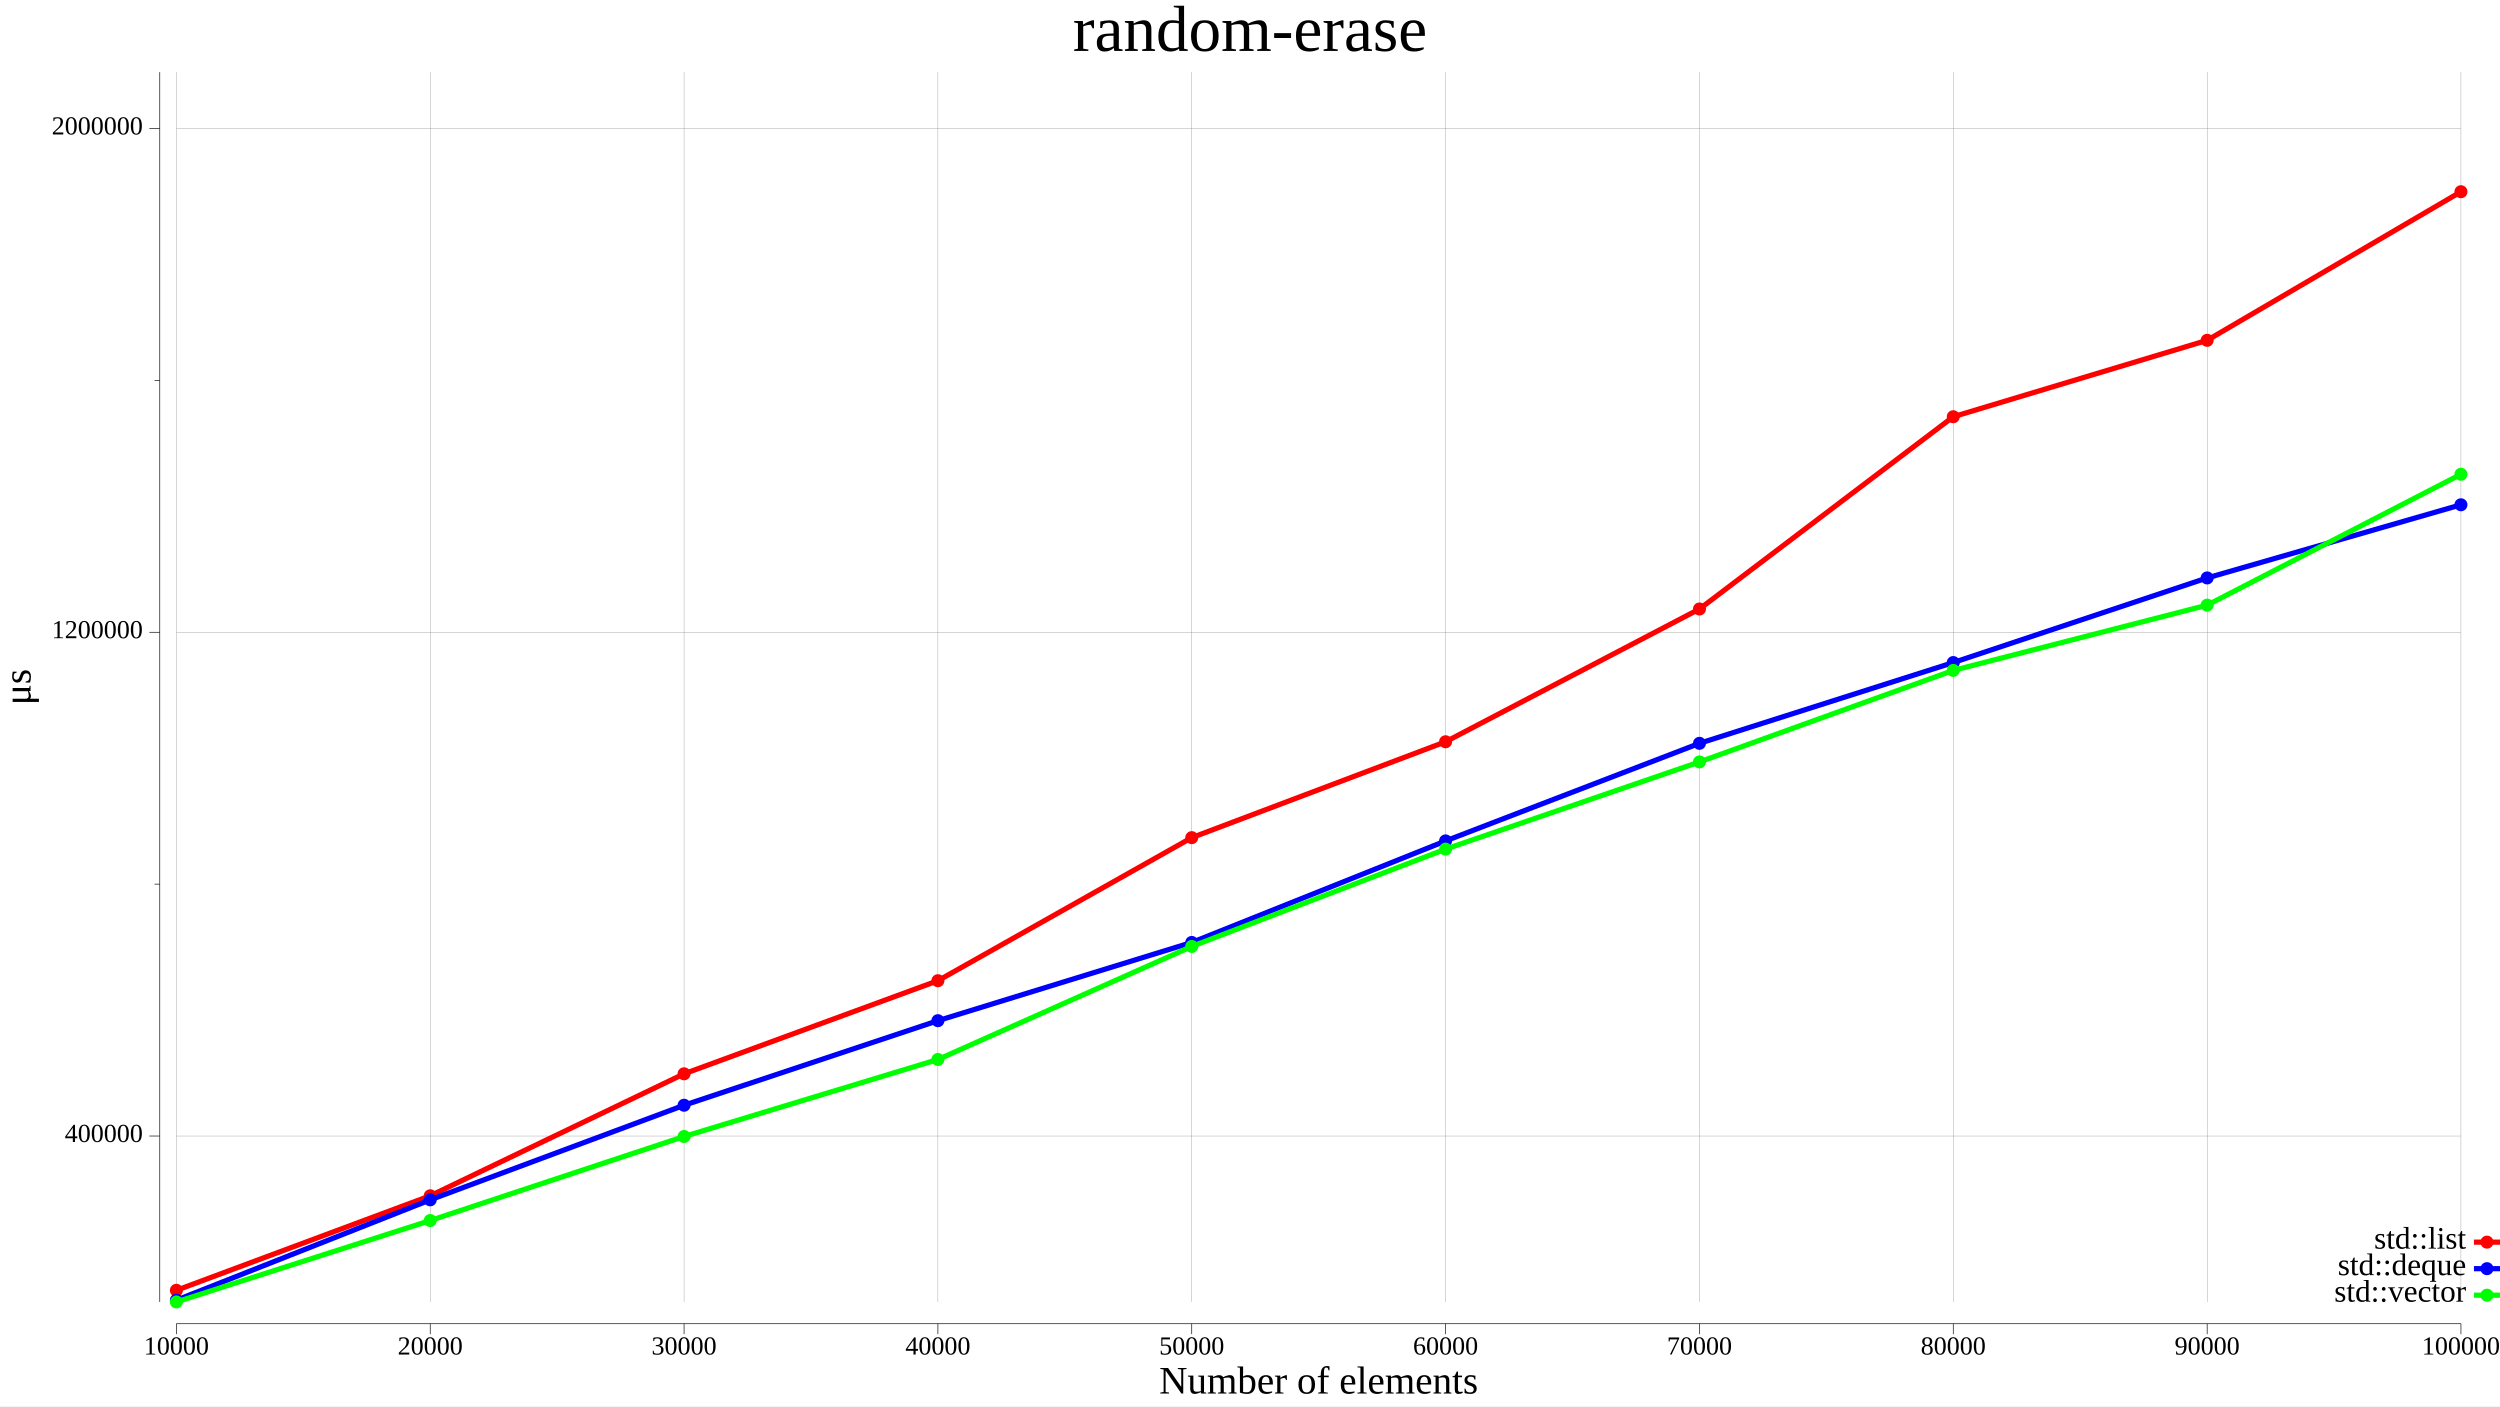
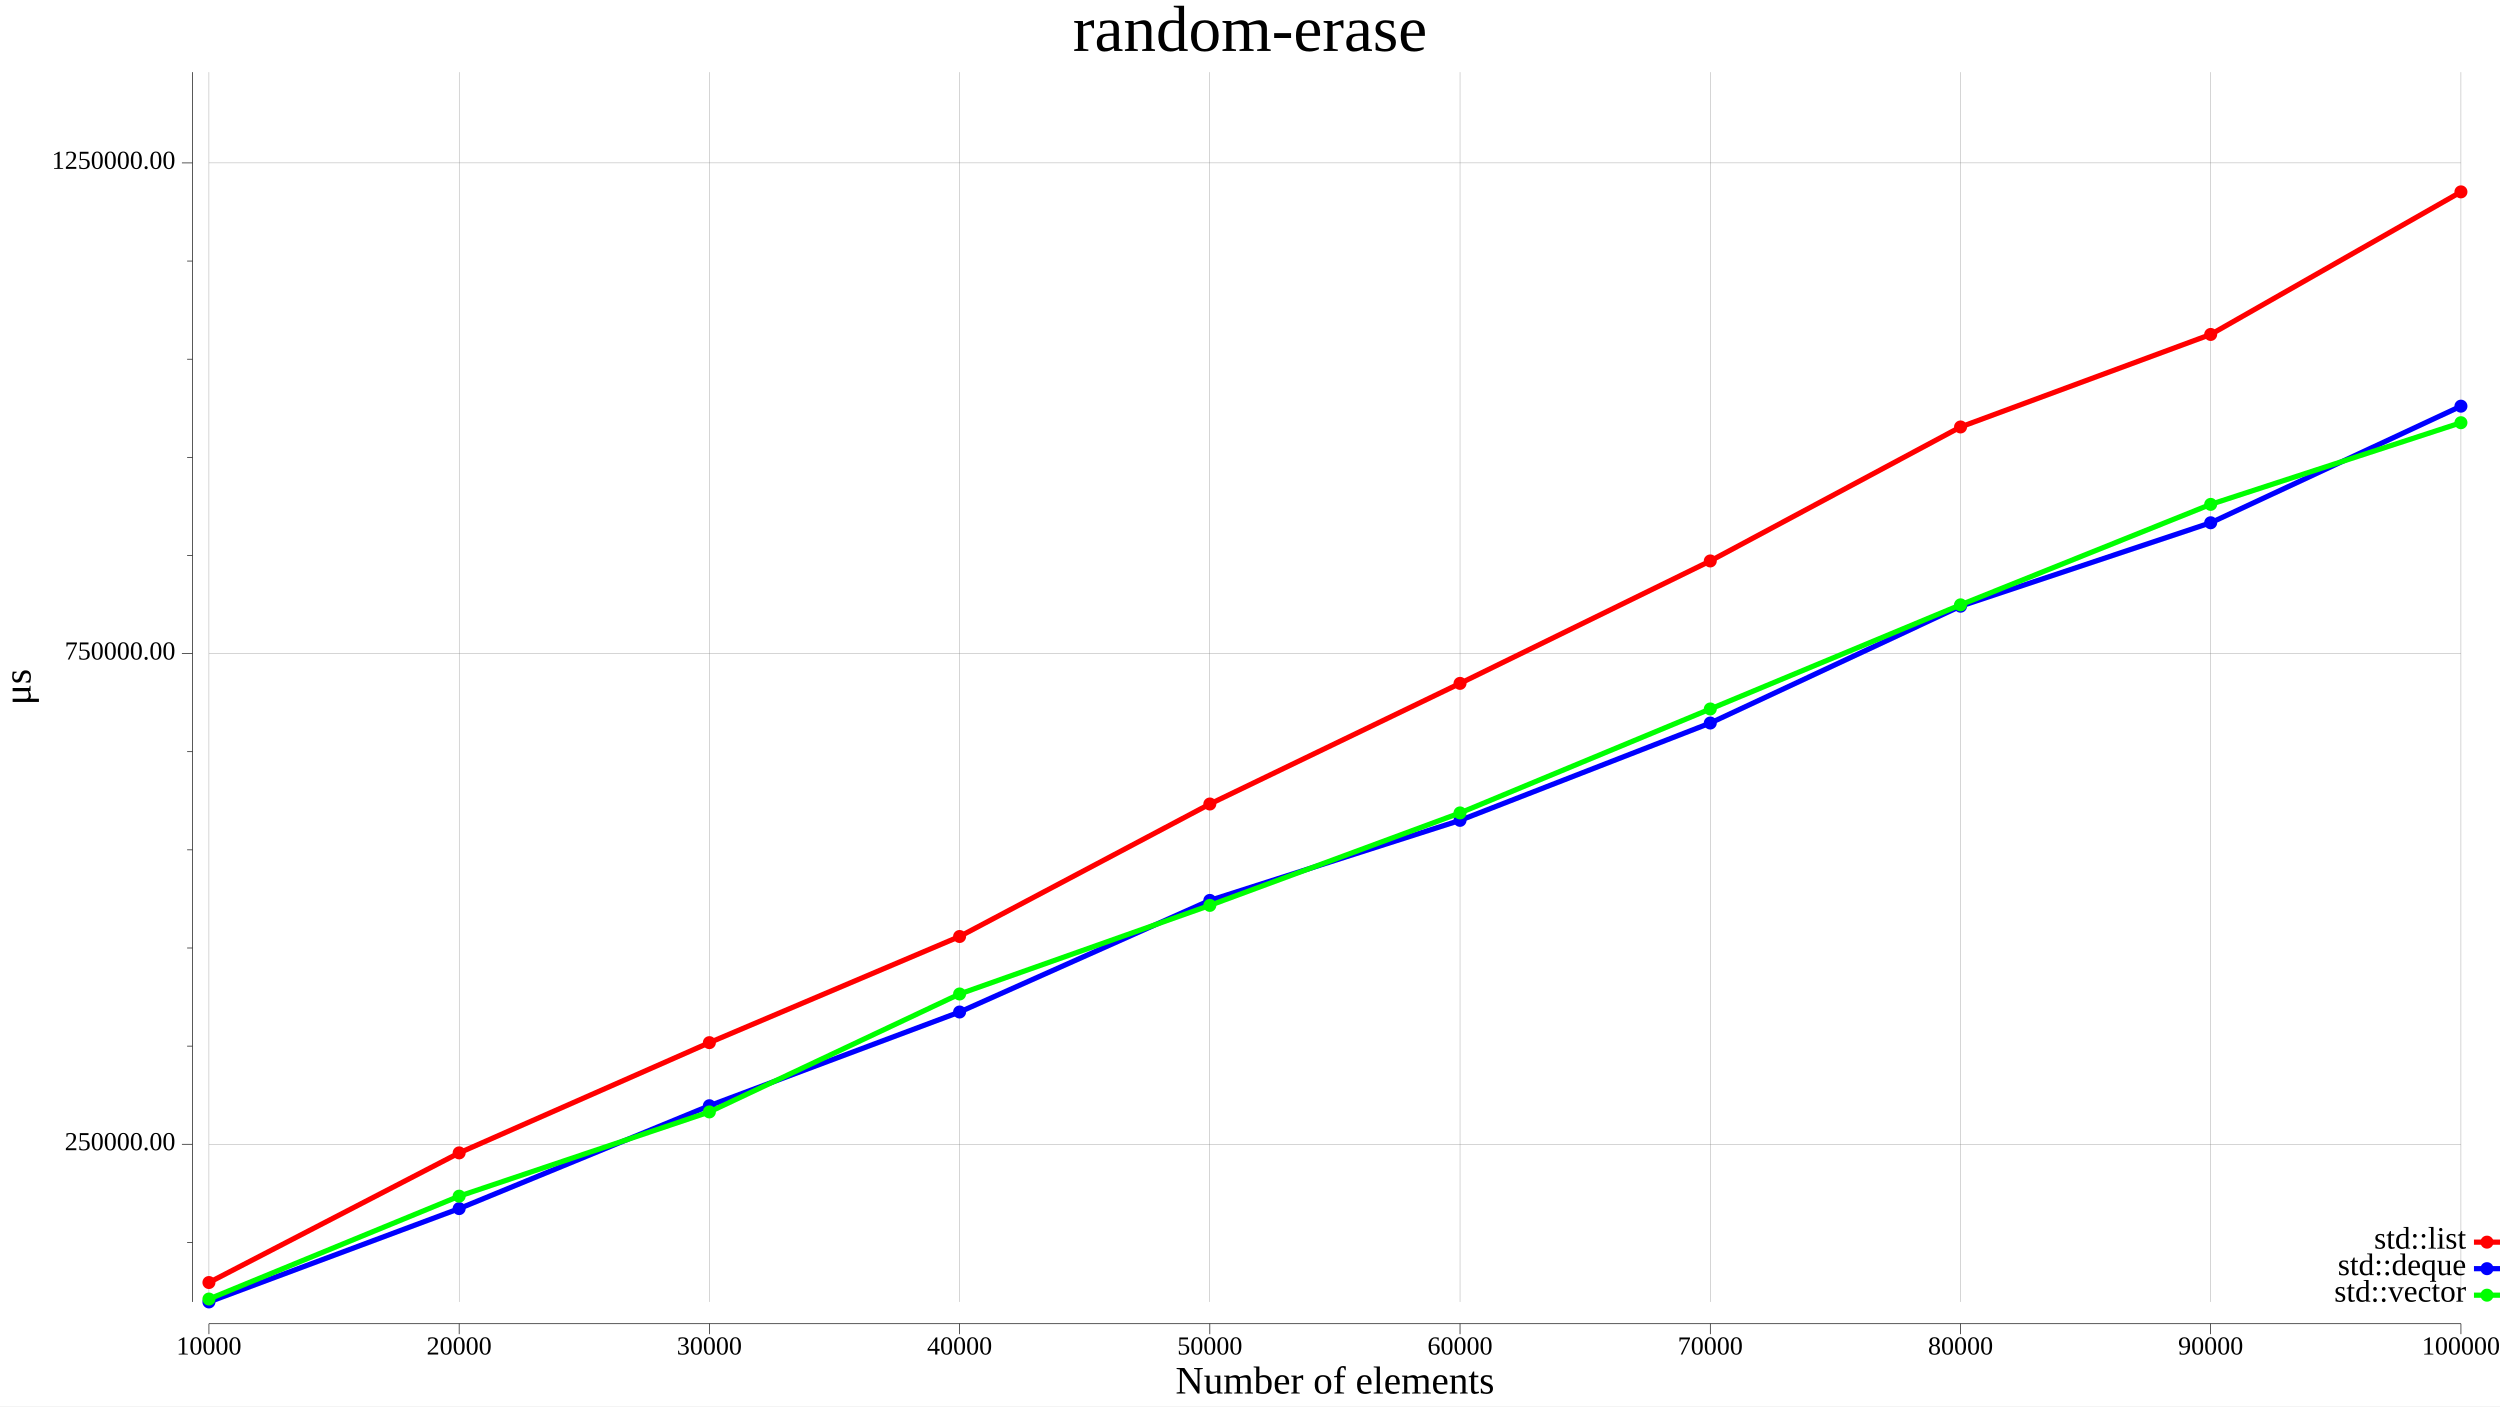
<svg xmlns="http://www.w3.org/2000/svg" width="1920pt" height="1080pt" viewBox="0 0 1920 1080">
  <g transform="scale(1, -1) translate(0, -1080)">
    <path d="M0,0L1920,0L1920,1080L0,1080Z" style="fill:#FFFFFF" />
    <text x="823.96" y="-1040.9" transform="scale(1, -1)" style="font-family:Liberation Serif;font-variant:normal;font-weight:normal;font-style:normal;font-size:50px">random-erase</text>
-     <text x="890.27" y="-9.756" transform="scale(1, -1)" style="font-family:Liberation Serif;font-variant:normal;font-weight:normal;font-style:normal;font-size:30px">Number of elements</text>
-     <text x="110.46" y="-39.727" transform="scale(1, -1)" style="font-family:Liberation Serif;font-variant:normal;font-weight:normal;font-style:normal;font-size:20px">10000</text>
-     <text x="305.41" y="-39.727" transform="scale(1, -1)" style="font-family:Liberation Serif;font-variant:normal;font-weight:normal;font-style:normal;font-size:20px">20000</text>
-     <text x="500.36" y="-39.727" transform="scale(1, -1)" style="font-family:Liberation Serif;font-variant:normal;font-weight:normal;font-style:normal;font-size:20px">30000</text>
-     <text x="695.31" y="-39.727" transform="scale(1, -1)" style="font-family:Liberation Serif;font-variant:normal;font-weight:normal;font-style:normal;font-size:20px">40000</text>
-     <text x="890.26" y="-39.727" transform="scale(1, -1)" style="font-family:Liberation Serif;font-variant:normal;font-weight:normal;font-style:normal;font-size:20px">50000</text>
-     <text x="1085.2" y="-39.727" transform="scale(1, -1)" style="font-family:Liberation Serif;font-variant:normal;font-weight:normal;font-style:normal;font-size:20px">60000</text>
-     <text x="1280.2" y="-39.727" transform="scale(1, -1)" style="font-family:Liberation Serif;font-variant:normal;font-weight:normal;font-style:normal;font-size:20px">70000</text>
-     <text x="1475.1" y="-39.727" transform="scale(1, -1)" style="font-family:Liberation Serif;font-variant:normal;font-weight:normal;font-style:normal;font-size:20px">80000</text>
-     <text x="1670.1" y="-39.727" transform="scale(1, -1)" style="font-family:Liberation Serif;font-variant:normal;font-weight:normal;font-style:normal;font-size:20px">90000</text>
+     <text x="902.77" y="-9.756" transform="scale(1, -1)" style="font-family:Liberation Serif;font-variant:normal;font-weight:normal;font-style:normal;font-size:30px">Number of elements</text>
+     <text x="135.46" y="-39.727" transform="scale(1, -1)" style="font-family:Liberation Serif;font-variant:normal;font-weight:normal;font-style:normal;font-size:20px">10000</text>
+     <text x="327.63" y="-39.727" transform="scale(1, -1)" style="font-family:Liberation Serif;font-variant:normal;font-weight:normal;font-style:normal;font-size:20px">20000</text>
+     <text x="519.8" y="-39.727" transform="scale(1, -1)" style="font-family:Liberation Serif;font-variant:normal;font-weight:normal;font-style:normal;font-size:20px">30000</text>
+     <text x="711.97" y="-39.727" transform="scale(1, -1)" style="font-family:Liberation Serif;font-variant:normal;font-weight:normal;font-style:normal;font-size:20px">40000</text>
+     <text x="904.15" y="-39.727" transform="scale(1, -1)" style="font-family:Liberation Serif;font-variant:normal;font-weight:normal;font-style:normal;font-size:20px">50000</text>
+     <text x="1096.3" y="-39.727" transform="scale(1, -1)" style="font-family:Liberation Serif;font-variant:normal;font-weight:normal;font-style:normal;font-size:20px">60000</text>
+     <text x="1288.5" y="-39.727" transform="scale(1, -1)" style="font-family:Liberation Serif;font-variant:normal;font-weight:normal;font-style:normal;font-size:20px">70000</text>
+     <text x="1480.7" y="-39.727" transform="scale(1, -1)" style="font-family:Liberation Serif;font-variant:normal;font-weight:normal;font-style:normal;font-size:20px">80000</text>
+     <text x="1672.8" y="-39.727" transform="scale(1, -1)" style="font-family:Liberation Serif;font-variant:normal;font-weight:normal;font-style:normal;font-size:20px">90000</text>
    <text x="1860" y="-39.727" transform="scale(1, -1)" style="font-family:Liberation Serif;font-variant:normal;font-weight:normal;font-style:normal;font-size:20px">100000</text>
-     <path d="M135.46,55.371L135.46,63.371" style="fill:none;stroke:#000000;stroke-width:0.5" />
-     <path d="M330.41,55.371L330.41,63.371" style="fill:none;stroke:#000000;stroke-width:0.5" />
-     <path d="M525.36,55.371L525.36,63.371" style="fill:none;stroke:#000000;stroke-width:0.5" />
-     <path d="M720.31,55.371L720.31,63.371" style="fill:none;stroke:#000000;stroke-width:0.5" />
-     <path d="M915.26,55.371L915.26,63.371" style="fill:none;stroke:#000000;stroke-width:0.5" />
-     <path d="M1110.2,55.371L1110.2,63.371" style="fill:none;stroke:#000000;stroke-width:0.5" />
-     <path d="M1305.2,55.371L1305.2,63.371" style="fill:none;stroke:#000000;stroke-width:0.5" />
-     <path d="M1500.1,55.371L1500.1,63.371" style="fill:none;stroke:#000000;stroke-width:0.5" />
-     <path d="M1695.1,55.371L1695.1,63.371" style="fill:none;stroke:#000000;stroke-width:0.5" />
+     <path d="M160.46,55.371L160.46,63.371" style="fill:none;stroke:#000000;stroke-width:0.5" />
+     <path d="M352.63,55.371L352.63,63.371" style="fill:none;stroke:#000000;stroke-width:0.5" />
+     <path d="M544.8,55.371L544.8,63.371" style="fill:none;stroke:#000000;stroke-width:0.5" />
+     <path d="M736.97,55.371L736.97,63.371" style="fill:none;stroke:#000000;stroke-width:0.5" />
+     <path d="M929.15,55.371L929.15,63.371" style="fill:none;stroke:#000000;stroke-width:0.5" />
+     <path d="M1121.3,55.371L1121.3,63.371" style="fill:none;stroke:#000000;stroke-width:0.5" />
+     <path d="M1313.5,55.371L1313.5,63.371" style="fill:none;stroke:#000000;stroke-width:0.5" />
+     <path d="M1505.7,55.371L1505.7,63.371" style="fill:none;stroke:#000000;stroke-width:0.5" />
+     <path d="M1697.8,55.371L1697.8,63.371" style="fill:none;stroke:#000000;stroke-width:0.5" />
    <path d="M1890,55.371L1890,63.371" style="fill:none;stroke:#000000;stroke-width:0.5" />
-     <path d="M135.46,63.371L1890,63.371" style="fill:none;stroke:#000000;stroke-width:0.5" />
+     <path d="M160.46,63.371L1890,63.371" style="fill:none;stroke:#000000;stroke-width:0.5" />
    <g transform="rotate(90)">
      <text x="538.49" y="23.467" transform="scale(1, -1)" style="font-family:Liberation Serif;font-variant:normal;font-weight:normal;font-style:normal;font-size:30px">μs</text>
    </g>
-     <text x="49.712" y="-202.96" transform="scale(1, -1)" style="font-family:Liberation Serif;font-variant:normal;font-weight:normal;font-style:normal;font-size:20px">400000</text>
-     <text x="39.712" y="-589.85" transform="scale(1, -1)" style="font-family:Liberation Serif;font-variant:normal;font-weight:normal;font-style:normal;font-size:20px">1200000</text>
-     <text x="39.712" y="-976.74" transform="scale(1, -1)" style="font-family:Liberation Serif;font-variant:normal;font-weight:normal;font-style:normal;font-size:20px">2000000</text>
-     <path d="M114.71,207.53L122.71,207.53" style="fill:none;stroke:#000000;stroke-width:0.5" />
-     <path d="M114.71,594.42L122.71,594.42" style="fill:none;stroke:#000000;stroke-width:0.5" />
-     <path d="M114.71,981.31L122.71,981.31" style="fill:none;stroke:#000000;stroke-width:0.5" />
-     <path d="M118.71,400.98L122.71,400.98" style="fill:none;stroke:#000000;stroke-width:0.5" />
-     <path d="M118.71,787.86L122.71,787.86" style="fill:none;stroke:#000000;stroke-width:0.5" />
-     <path d="M122.71,80.11L122.71,1024.6" style="fill:none;stroke:#000000;stroke-width:0.5" />
-     <path d="M135.46,80.11L135.46,1024.6" style="fill:none;stroke:#808080;stroke-width:0.25" />
-     <path d="M330.41,80.11L330.41,1024.6" style="fill:none;stroke:#808080;stroke-width:0.25" />
-     <path d="M525.36,80.11L525.36,1024.6" style="fill:none;stroke:#808080;stroke-width:0.25" />
-     <path d="M720.31,80.11L720.31,1024.6" style="fill:none;stroke:#808080;stroke-width:0.25" />
-     <path d="M915.26,80.11L915.26,1024.6" style="fill:none;stroke:#808080;stroke-width:0.25" />
-     <path d="M1110.2,80.11L1110.2,1024.6" style="fill:none;stroke:#808080;stroke-width:0.25" />
-     <path d="M1305.2,80.11L1305.2,1024.6" style="fill:none;stroke:#808080;stroke-width:0.25" />
-     <path d="M1500.1,80.11L1500.1,1024.6" style="fill:none;stroke:#808080;stroke-width:0.25" />
-     <path d="M1695.1,80.11L1695.1,1024.6" style="fill:none;stroke:#808080;stroke-width:0.25" />
+     <text x="49.712" y="-196.64" transform="scale(1, -1)" style="font-family:Liberation Serif;font-variant:normal;font-weight:normal;font-style:normal;font-size:20px">250000.00</text>
+     <text x="49.712" y="-573.47" transform="scale(1, -1)" style="font-family:Liberation Serif;font-variant:normal;font-weight:normal;font-style:normal;font-size:20px">750000.00</text>
+     <text x="39.712" y="-950.31" transform="scale(1, -1)" style="font-family:Liberation Serif;font-variant:normal;font-weight:normal;font-style:normal;font-size:20px">1250000.00</text>
+     <path d="M139.71,201.21L147.71,201.21" style="fill:none;stroke:#000000;stroke-width:0.5" />
+     <path d="M139.71,578.04L147.71,578.04" style="fill:none;stroke:#000000;stroke-width:0.5" />
+     <path d="M139.71,954.88L147.71,954.88" style="fill:none;stroke:#000000;stroke-width:0.5" />
+     <path d="M143.71,125.84L147.71,125.84" style="fill:none;stroke:#000000;stroke-width:0.5" />
+     <path d="M143.71,276.58L147.71,276.58" style="fill:none;stroke:#000000;stroke-width:0.5" />
+     <path d="M143.71,351.94L147.71,351.94" style="fill:none;stroke:#000000;stroke-width:0.5" />
+     <path d="M143.71,427.31L147.71,427.31" style="fill:none;stroke:#000000;stroke-width:0.5" />
+     <path d="M143.71,502.68L147.71,502.68" style="fill:none;stroke:#000000;stroke-width:0.5" />
+     <path d="M143.71,653.41L147.71,653.41" style="fill:none;stroke:#000000;stroke-width:0.5" />
+     <path d="M143.71,728.78L147.71,728.78" style="fill:none;stroke:#000000;stroke-width:0.5" />
+     <path d="M143.71,804.14L147.71,804.14" style="fill:none;stroke:#000000;stroke-width:0.5" />
+     <path d="M143.71,879.51L147.71,879.51" style="fill:none;stroke:#000000;stroke-width:0.5" />
+     <path d="M147.71,80.11L147.71,1024.6" style="fill:none;stroke:#000000;stroke-width:0.5" />
+     <path d="M160.46,80.11L160.46,1024.6" style="fill:none;stroke:#808080;stroke-width:0.25" />
+     <path d="M352.63,80.11L352.63,1024.6" style="fill:none;stroke:#808080;stroke-width:0.25" />
+     <path d="M544.8,80.11L544.8,1024.6" style="fill:none;stroke:#808080;stroke-width:0.25" />
+     <path d="M736.97,80.11L736.97,1024.6" style="fill:none;stroke:#808080;stroke-width:0.25" />
+     <path d="M929.15,80.11L929.15,1024.6" style="fill:none;stroke:#808080;stroke-width:0.25" />
+     <path d="M1121.3,80.11L1121.3,1024.6" style="fill:none;stroke:#808080;stroke-width:0.25" />
+     <path d="M1313.5,80.11L1313.5,1024.6" style="fill:none;stroke:#808080;stroke-width:0.25" />
+     <path d="M1505.7,80.11L1505.7,1024.6" style="fill:none;stroke:#808080;stroke-width:0.25" />
+     <path d="M1697.8,80.11L1697.8,1024.6" style="fill:none;stroke:#808080;stroke-width:0.25" />
    <path d="M1890,80.11L1890,1024.6" style="fill:none;stroke:#808080;stroke-width:0.25" />
-     <path d="M135.46,207.53L1890,207.53" style="fill:none;stroke:#808080;stroke-width:0.25" />
-     <path d="M135.46,594.42L1890,594.42" style="fill:none;stroke:#808080;stroke-width:0.25" />
-     <path d="M135.46,981.31L1890,981.31" style="fill:none;stroke:#808080;stroke-width:0.25" />
-     <path d="M135.46,89.038L330.41,161.64L525.36,255.31L720.31,326.82L915.26,436.69L1110.2,510.33L1305.2,612.3L1500.1,759.95L1695.1,818.64L1890,932.76" style="fill:none;stroke:#FF0000;stroke-width:4" />
-     <path d="M140.46,89.038A5,5 0 1 1 130.46,89.038A5,5 0 1 1 140.46,89.038Z" style="fill:#FF0000" />
-     <path d="M335.41,161.64A5,5 0 1 1 325.41,161.64A5,5 0 1 1 335.41,161.64Z" style="fill:#FF0000" />
-     <path d="M530.36,255.31A5,5 0 1 1 520.36,255.31A5,5 0 1 1 530.36,255.31Z" style="fill:#FF0000" />
-     <path d="M725.31,326.82A5,5 0 1 1 715.31,326.82A5,5 0 1 1 725.31,326.82Z" style="fill:#FF0000" />
-     <path d="M920.26,436.69A5,5 0 1 1 910.26,436.69A5,5 0 1 1 920.26,436.69Z" style="fill:#FF0000" />
-     <path d="M1115.2,510.33A5,5 0 1 1 1105.2,510.33A5,5 0 1 1 1115.2,510.33Z" style="fill:#FF0000" />
-     <path d="M1310.2,612.3A5,5 0 1 1 1300.2,612.3A5,5 0 1 1 1310.2,612.3Z" style="fill:#FF0000" />
-     <path d="M1505.1,759.95A5,5 0 1 1 1495.1,759.95A5,5 0 1 1 1505.1,759.95Z" style="fill:#FF0000" />
-     <path d="M1700.1,818.64A5,5 0 1 1 1690.1,818.64A5,5 0 1 1 1700.1,818.64Z" style="fill:#FF0000" />
-     <path d="M1895,932.76A5,5 0 1 1 1885,932.76A5,5 0 1 1 1895,932.76Z" style="fill:#FF0000" />
-     <path d="M135.46,81.475L330.41,158.53L525.36,231.17L720.31,296.12L915.26,356.2L1110.2,434.18L1305.2,509.13L1500.1,571.16L1695.1,636.15L1890,692.33" style="fill:none;stroke:#0000FF;stroke-width:4" />
-     <path d="M140.46,81.475A5,5 0 1 1 130.46,81.475A5,5 0 1 1 140.46,81.475Z" style="fill:#0000FF" />
-     <path d="M335.41,158.53A5,5 0 1 1 325.41,158.53A5,5 0 1 1 335.41,158.53Z" style="fill:#0000FF" />
-     <path d="M530.36,231.17A5,5 0 1 1 520.36,231.17A5,5 0 1 1 530.36,231.17Z" style="fill:#0000FF" />
-     <path d="M725.31,296.12A5,5 0 1 1 715.31,296.12A5,5 0 1 1 725.31,296.12Z" style="fill:#0000FF" />
-     <path d="M920.26,356.2A5,5 0 1 1 910.26,356.2A5,5 0 1 1 920.26,356.2Z" style="fill:#0000FF" />
-     <path d="M1115.2,434.18A5,5 0 1 1 1105.2,434.18A5,5 0 1 1 1115.2,434.18Z" style="fill:#0000FF" />
-     <path d="M1310.2,509.13A5,5 0 1 1 1300.2,509.13A5,5 0 1 1 1310.2,509.13Z" style="fill:#0000FF" />
-     <path d="M1505.1,571.16A5,5 0 1 1 1495.1,571.16A5,5 0 1 1 1505.1,571.16Z" style="fill:#0000FF" />
-     <path d="M1700.1,636.15A5,5 0 1 1 1690.1,636.15A5,5 0 1 1 1700.1,636.15Z" style="fill:#0000FF" />
-     <path d="M1895,692.33A5,5 0 1 1 1885,692.33A5,5 0 1 1 1895,692.33Z" style="fill:#0000FF" />
-     <path d="M135.46,80.11L330.41,142.63L525.36,207.17L720.31,266.32L915.26,353.13L1110.2,427.88L1305.2,494.84L1500.1,565.12L1695.1,615.26L1890,715.77" style="fill:none;stroke:#00FF00;stroke-width:4" />
-     <path d="M140.46,80.11A5,5 0 1 1 130.46,80.11A5,5 0 1 1 140.46,80.11Z" style="fill:#00FF00" />
-     <path d="M335.41,142.63A5,5 0 1 1 325.41,142.63A5,5 0 1 1 335.41,142.63Z" style="fill:#00FF00" />
-     <path d="M530.36,207.17A5,5 0 1 1 520.36,207.17A5,5 0 1 1 530.36,207.17Z" style="fill:#00FF00" />
-     <path d="M725.31,266.32A5,5 0 1 1 715.31,266.32A5,5 0 1 1 725.31,266.32Z" style="fill:#00FF00" />
-     <path d="M920.26,353.13A5,5 0 1 1 910.26,353.13A5,5 0 1 1 920.26,353.13Z" style="fill:#00FF00" />
-     <path d="M1115.2,427.88A5,5 0 1 1 1105.2,427.88A5,5 0 1 1 1115.2,427.88Z" style="fill:#00FF00" />
-     <path d="M1310.2,494.84A5,5 0 1 1 1300.2,494.84A5,5 0 1 1 1310.2,494.84Z" style="fill:#00FF00" />
-     <path d="M1505.1,565.12A5,5 0 1 1 1495.1,565.12A5,5 0 1 1 1505.1,565.12Z" style="fill:#00FF00" />
-     <path d="M1700.1,615.26A5,5 0 1 1 1690.1,615.26A5,5 0 1 1 1700.1,615.26Z" style="fill:#00FF00" />
-     <path d="M1895,715.77A5,5 0 1 1 1885,715.77A5,5 0 1 1 1895,715.77Z" style="fill:#00FF00" />
+     <path d="M160.46,201.21L1890,201.21" style="fill:none;stroke:#808080;stroke-width:0.25" />
+     <path d="M160.46,578.04L1890,578.04" style="fill:none;stroke:#808080;stroke-width:0.25" />
+     <path d="M160.46,954.88L1890,954.88" style="fill:none;stroke:#808080;stroke-width:0.25" />
+     <path d="M160.46,95.022L352.63,194.58L544.8,279.25L736.97,360.77L929.15,462.52L1121.3,555.16L1313.5,649.19L1505.7,752.09L1697.8,823.14L1890,932.64" style="fill:none;stroke:#FF0000;stroke-width:4" />
+     <path d="M165.46,95.022A5,5 0 1 1 155.46,95.022A5,5 0 1 1 165.46,95.022Z" style="fill:#FF0000" />
+     <path d="M357.63,194.58A5,5 0 1 1 347.63,194.58A5,5 0 1 1 357.63,194.58Z" style="fill:#FF0000" />
+     <path d="M549.8,279.25A5,5 0 1 1 539.8,279.25A5,5 0 1 1 549.8,279.25Z" style="fill:#FF0000" />
+     <path d="M741.97,360.77A5,5 0 1 1 731.97,360.77A5,5 0 1 1 741.97,360.77Z" style="fill:#FF0000" />
+     <path d="M934.15,462.52A5,5 0 1 1 924.15,462.52A5,5 0 1 1 934.15,462.52Z" style="fill:#FF0000" />
+     <path d="M1126.3,555.16A5,5 0 1 1 1116.3,555.16A5,5 0 1 1 1126.3,555.16Z" style="fill:#FF0000" />
+     <path d="M1318.5,649.19A5,5 0 1 1 1308.5,649.19A5,5 0 1 1 1318.5,649.19Z" style="fill:#FF0000" />
+     <path d="M1510.7,752.09A5,5 0 1 1 1500.7,752.09A5,5 0 1 1 1510.7,752.09Z" style="fill:#FF0000" />
+     <path d="M1702.8,823.14A5,5 0 1 1 1692.8,823.14A5,5 0 1 1 1702.8,823.14Z" style="fill:#FF0000" />
+     <path d="M1895,932.64A5,5 0 1 1 1885,932.64A5,5 0 1 1 1895,932.64Z" style="fill:#FF0000" />
+     <path d="M160.46,80.11L352.63,151.79L544.8,230.8L736.97,302.78L929.15,388.48L1121.3,449.96L1313.5,524.72L1505.7,614.44L1697.8,678.52L1890,768.06" style="fill:none;stroke:#0000FF;stroke-width:4" />
+     <path d="M165.46,80.11A5,5 0 1 1 155.46,80.11A5,5 0 1 1 165.46,80.11Z" style="fill:#0000FF" />
+     <path d="M357.63,151.79A5,5 0 1 1 347.63,151.79A5,5 0 1 1 357.63,151.79Z" style="fill:#0000FF" />
+     <path d="M549.8,230.8A5,5 0 1 1 539.8,230.8A5,5 0 1 1 549.8,230.8Z" style="fill:#0000FF" />
+     <path d="M741.97,302.78A5,5 0 1 1 731.97,302.78A5,5 0 1 1 741.97,302.78Z" style="fill:#0000FF" />
+     <path d="M934.15,388.48A5,5 0 1 1 924.15,388.48A5,5 0 1 1 934.15,388.48Z" style="fill:#0000FF" />
+     <path d="M1126.3,449.96A5,5 0 1 1 1116.3,449.96A5,5 0 1 1 1126.3,449.96Z" style="fill:#0000FF" />
+     <path d="M1318.5,524.72A5,5 0 1 1 1308.5,524.72A5,5 0 1 1 1318.5,524.72Z" style="fill:#0000FF" />
+     <path d="M1510.7,614.44A5,5 0 1 1 1500.7,614.44A5,5 0 1 1 1510.7,614.44Z" style="fill:#0000FF" />
+     <path d="M1702.8,678.52A5,5 0 1 1 1692.8,678.52A5,5 0 1 1 1702.8,678.52Z" style="fill:#0000FF" />
+     <path d="M1895,768.06A5,5 0 1 1 1885,768.06A5,5 0 1 1 1895,768.06Z" style="fill:#0000FF" />
+     <path d="M160.46,82.337L352.63,161.34L544.8,226.04L736.97,316.62L929.15,384.66L1121.3,455.68L1313.5,535.51L1505.7,615.48L1697.8,692.64L1890,755.36" style="fill:none;stroke:#00FF00;stroke-width:4" />
+     <path d="M165.46,82.337A5,5 0 1 1 155.46,82.337A5,5 0 1 1 165.46,82.337Z" style="fill:#00FF00" />
+     <path d="M357.63,161.34A5,5 0 1 1 347.63,161.34A5,5 0 1 1 357.63,161.34Z" style="fill:#00FF00" />
+     <path d="M549.8,226.04A5,5 0 1 1 539.8,226.04A5,5 0 1 1 549.8,226.04Z" style="fill:#00FF00" />
+     <path d="M741.97,316.62A5,5 0 1 1 731.97,316.62A5,5 0 1 1 741.97,316.62Z" style="fill:#00FF00" />
+     <path d="M934.15,384.66A5,5 0 1 1 924.15,384.66A5,5 0 1 1 934.15,384.66Z" style="fill:#00FF00" />
+     <path d="M1126.3,455.68A5,5 0 1 1 1116.3,455.68A5,5 0 1 1 1126.3,455.68Z" style="fill:#00FF00" />
+     <path d="M1318.5,535.51A5,5 0 1 1 1308.5,535.51A5,5 0 1 1 1318.5,535.51Z" style="fill:#00FF00" />
+     <path d="M1510.7,615.48A5,5 0 1 1 1500.7,615.48A5,5 0 1 1 1510.7,615.48Z" style="fill:#00FF00" />
+     <path d="M1702.8,692.64A5,5 0 1 1 1692.8,692.64A5,5 0 1 1 1702.8,692.64Z" style="fill:#00FF00" />
+     <path d="M1895,755.36A5,5 0 1 1 1885,755.36A5,5 0 1 1 1895,755.36Z" style="fill:#00FF00" />
    <path d="M1900,126.03L1920,126.03" style="fill:none;stroke:#FF0000;stroke-width:4" />
    <path d="M1915,126.03A5,5 0 1 1 1905,126.03A5,5 0 1 1 1915,126.03Z" style="fill:#FF0000" />
    <text x="1823.3" y="-121.05" transform="scale(1, -1)" style="font-family:Liberation Serif;font-variant:normal;font-weight:normal;font-style:normal;font-size:24px">std::list</text>
    <path d="M1900,105.66L1920,105.66" style="fill:none;stroke:#0000FF;stroke-width:4" />
    <path d="M1915,105.66A5,5 0 1 1 1905,105.66A5,5 0 1 1 1915,105.66Z" style="fill:#0000FF" />
    <text x="1795.4" y="-100.69" transform="scale(1, -1)" style="font-family:Liberation Serif;font-variant:normal;font-weight:normal;font-style:normal;font-size:24px">std::deque</text>
    <path d="M1900,85.294L1920,85.294" style="fill:none;stroke:#00FF00;stroke-width:4" />
    <path d="M1915,85.294A5,5 0 1 1 1905,85.294A5,5 0 1 1 1915,85.294Z" style="fill:#00FF00" />
    <text x="1792.7" y="-80.319" transform="scale(1, -1)" style="font-family:Liberation Serif;font-variant:normal;font-weight:normal;font-style:normal;font-size:24px">std::vector</text>
  </g>
</svg>
